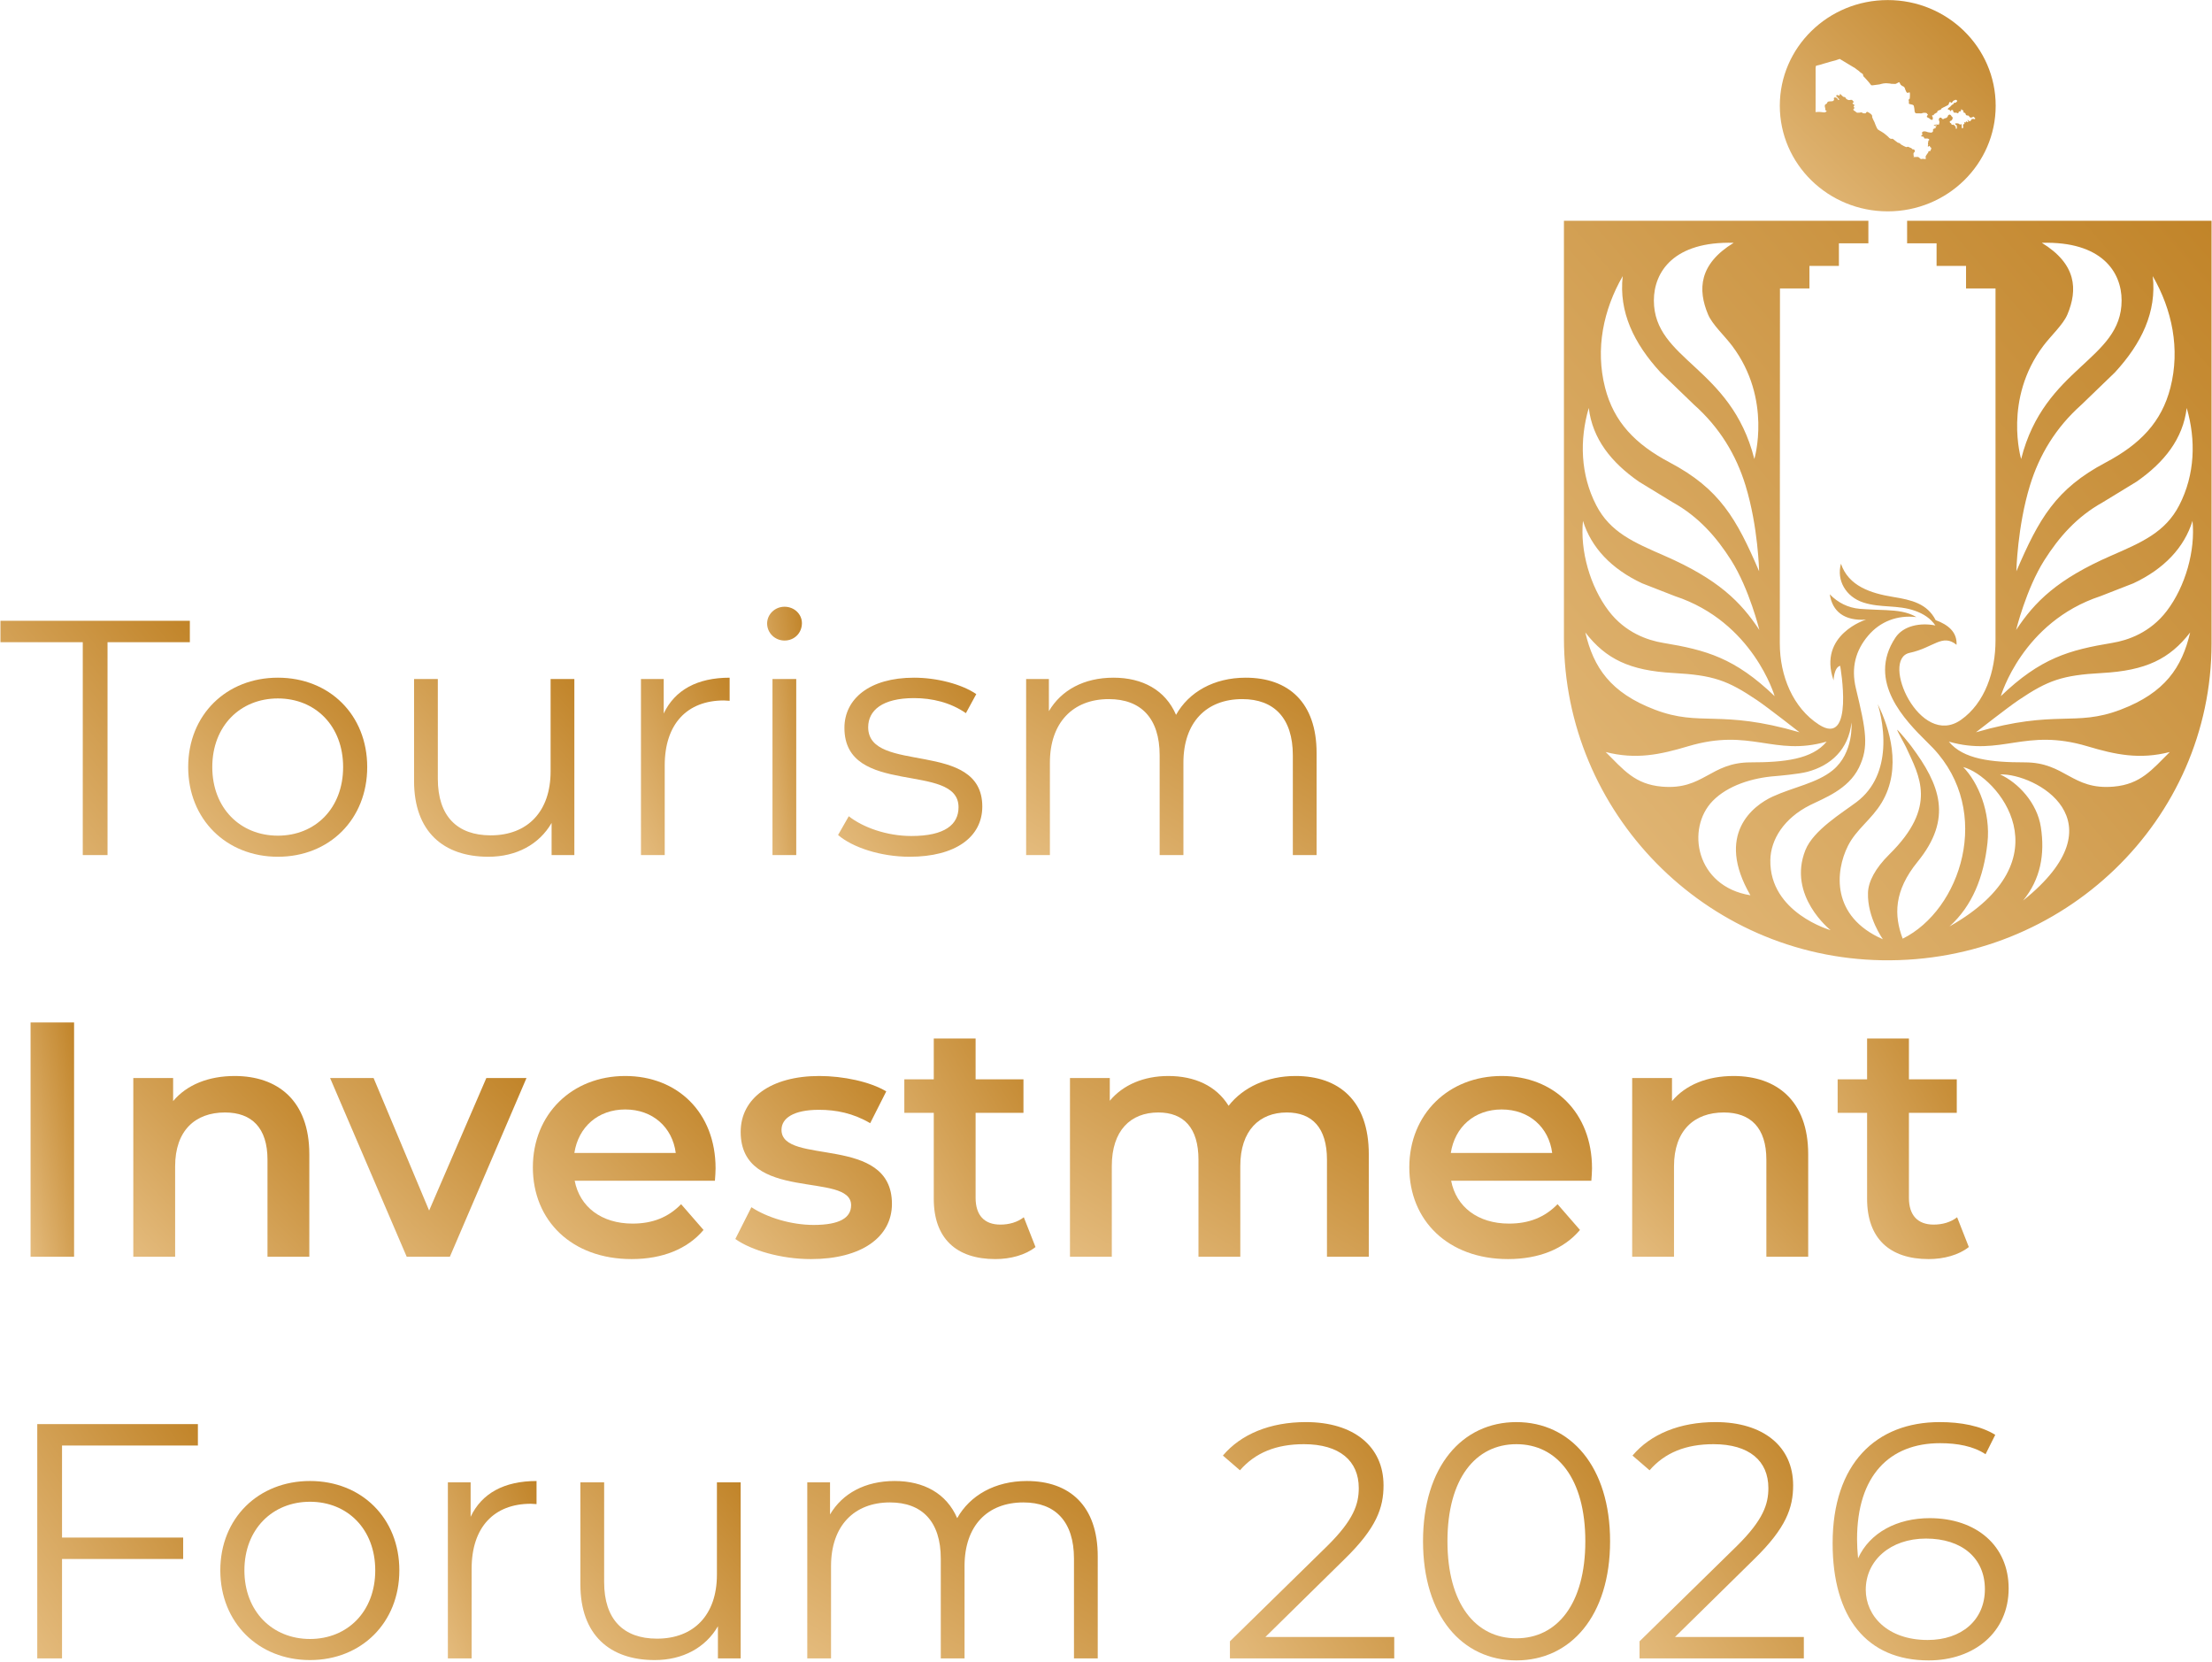
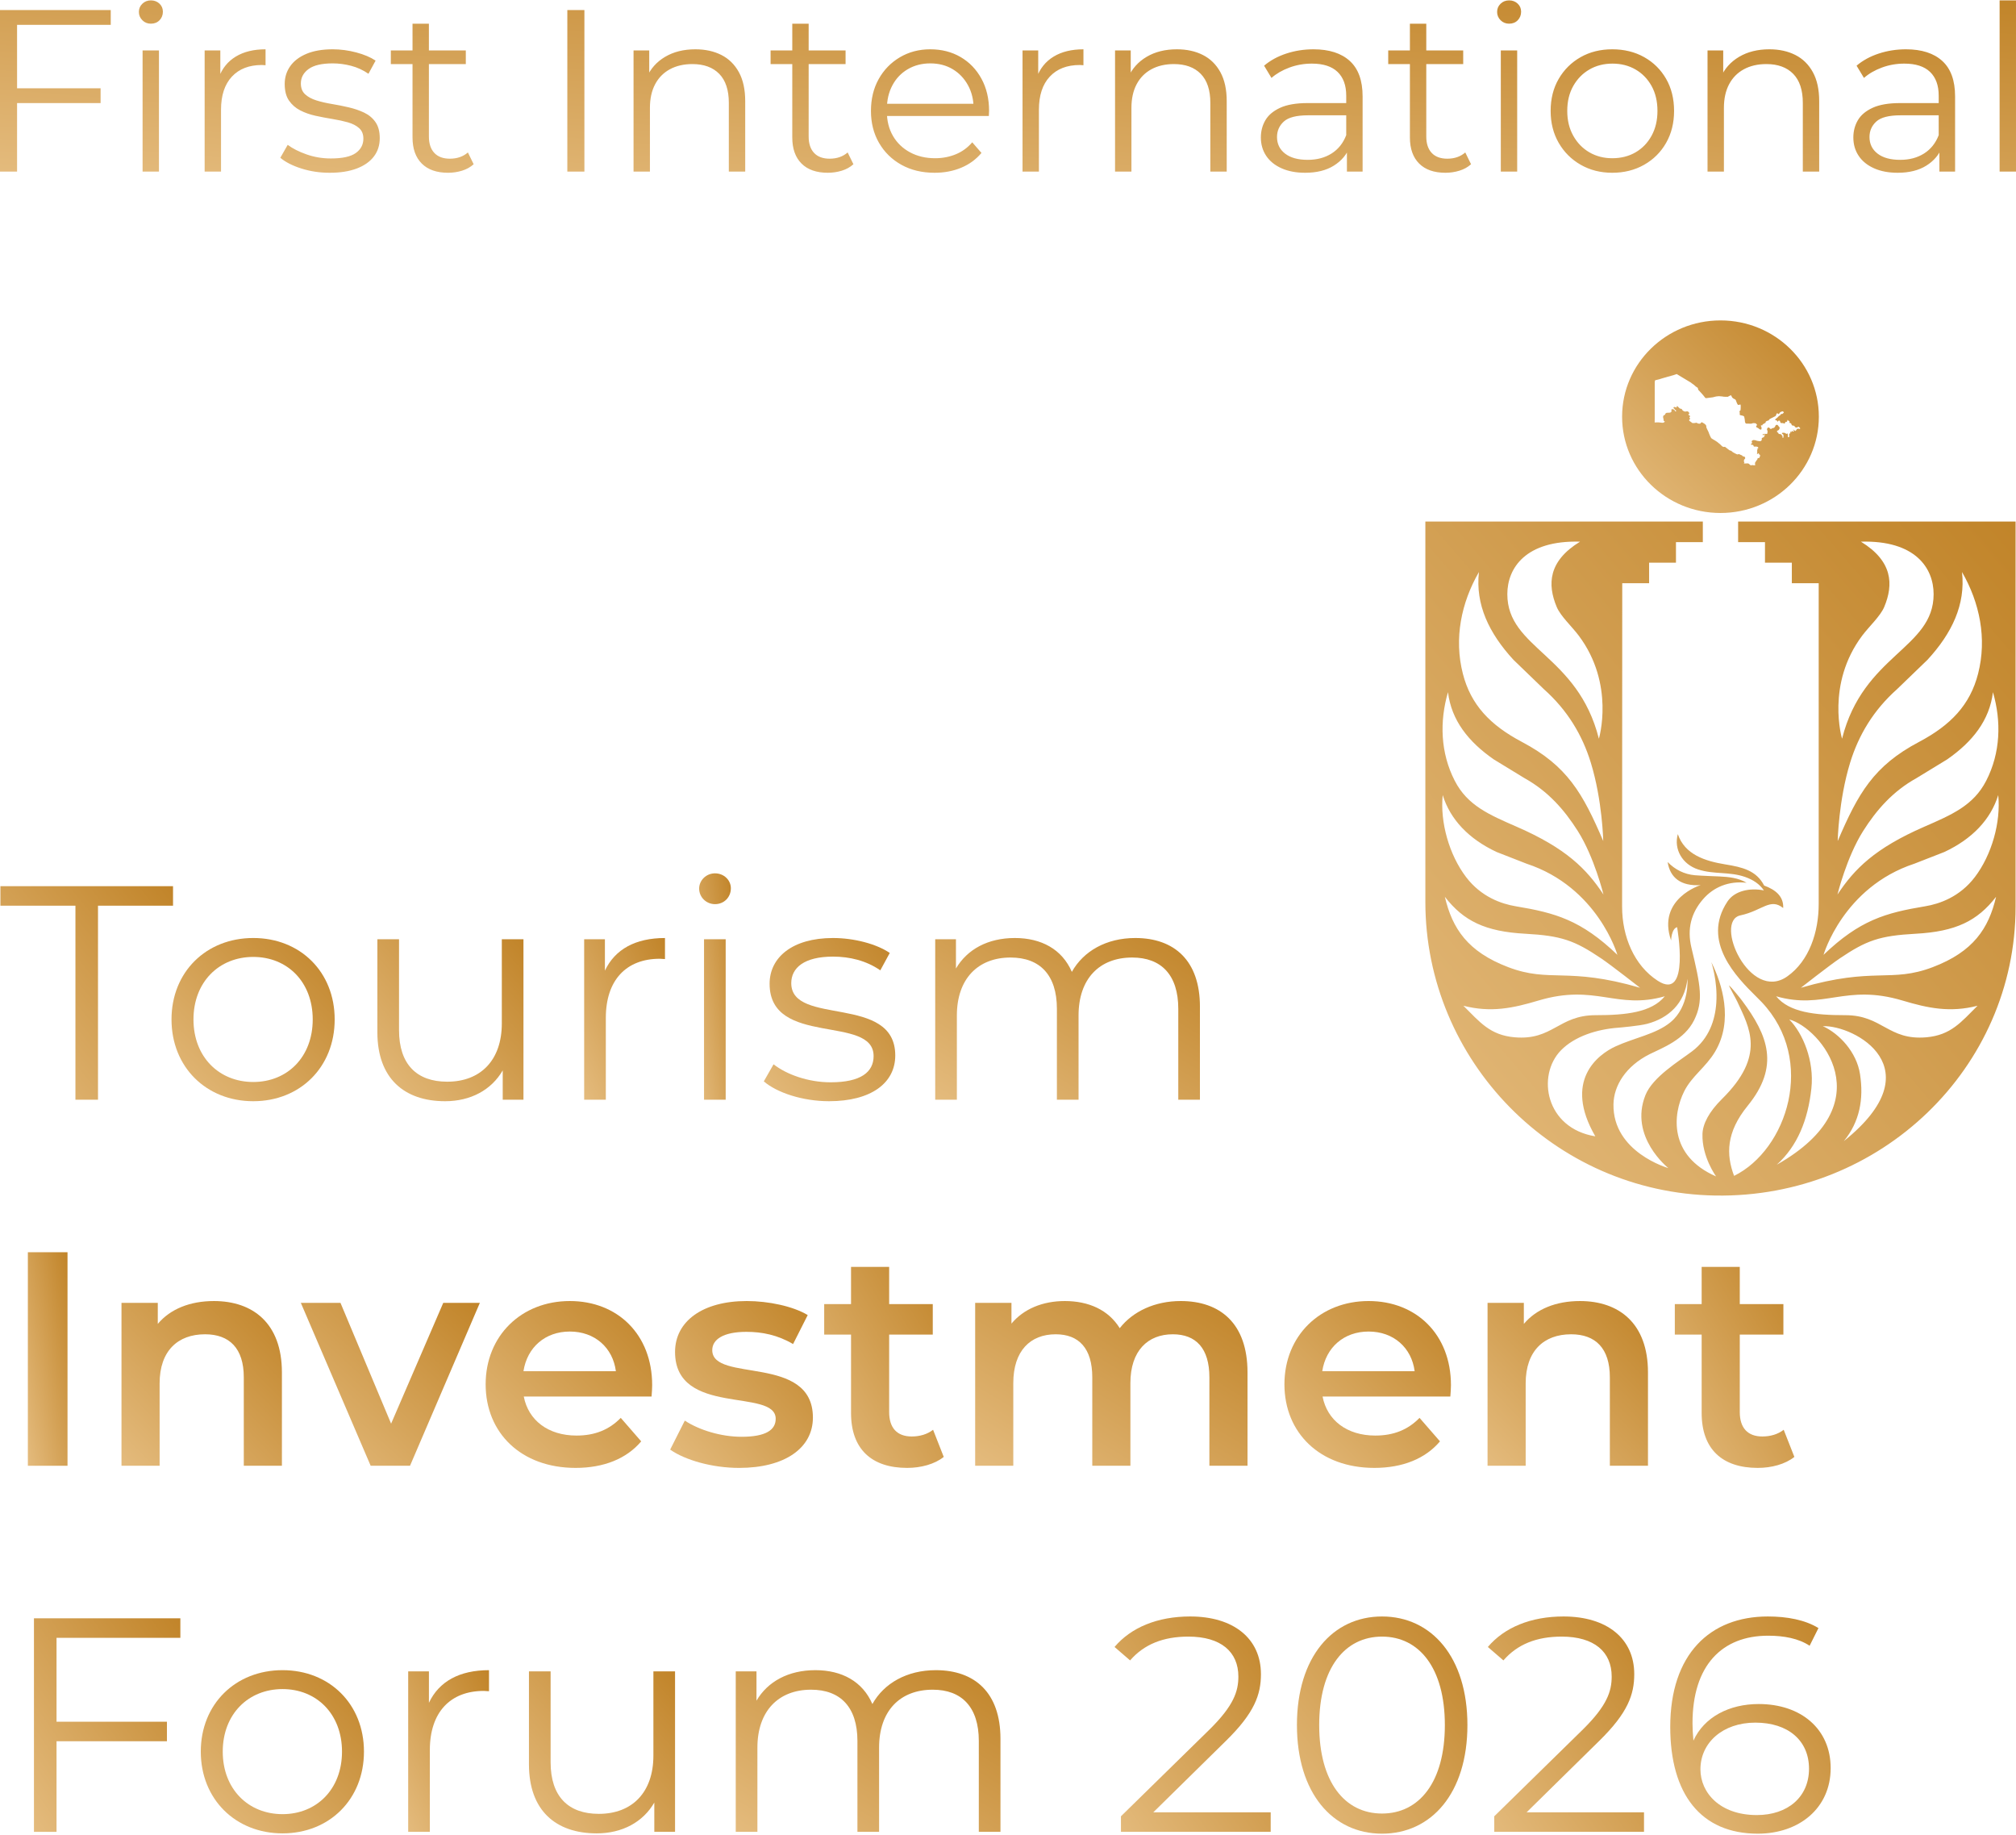
- <svg xmlns="http://www.w3.org/2000/svg" aria-label="Tourism Investment Forum 2026" viewBox="226.897 134.638 396.601 297.779">
+ <svg xmlns="http://www.w3.org/2000/svg" aria-label="First International Tourism Investment Forum 2026" viewBox="226.897 71.632 396.601 360.785">
  <defs>
    <linearGradient id="forum-lockup-g" x1="0" x2="1" y1="1" y2="0">
      <stop offset="0" stop-color="#e4bb7d" />
      <stop offset="1" stop-color="#c18429" />
    </linearGradient>
  </defs>
  <g fill="url(#forum-lockup-g)">
    <g id="forum-lockup-mark">
      <path d="M615.392 244.15c-2.963 3.893-6.955 5.263-9.76 5.728-7.764 1.287-12.861 2.712-19.996 9.552 0 0 3.842-13.302 17.868-17.927l5.888-2.298c5.514-2.576 9.135-6.415 10.611-11.197.537 5.33-1.263 11.746-4.611 16.143m-8.254 17.692c-8.287 3.16-11.572-.12-25.961 4.062 0 0 5.654-4.427 7.621-5.755 5.279-3.563 7.842-4.48 14.988-4.871 7.845-.43 12.118-2.507 15.794-7.267-1.464 6.26-4.5 10.803-12.442 13.83m-1.297 13.807c-7.487.642-8.626-4.351-15.904-4.351-5.985 0-11.03-.544-13.627-3.718 9.48 2.714 13.606-2.526 24.862.839 4.997 1.493 9.317 2.415 14.762 1.024-3.196 3.168-5.22 5.787-10.093 6.206m-16.212 20.417c3.12-3.808 3.935-8.274 3.185-13.16-.671-4.368-4.078-7.973-7.313-9.448 6.217-.217 22.021 8.273 4.128 22.608m-13.196 4.643c4.086-3.684 6.141-8.845 6.808-14.978.597-5.482-1.657-10.85-4.352-13.591 6.046 1.575 18.842 16.517-2.456 28.569m16.993-65.63c2.629-4.153 5.836-7.816 10.464-10.387l6.076-3.708c4.973-3.458 8.326-7.673 8.998-13.215 1.675 5.738 1.498 11.932-1.332 17.429-2.505 4.867-6.753 6.667-12.211 9.049-9.68 4.225-13.718 8.278-17.046 13.324 0 0 1.797-7.35 5.051-12.492m-2.561-13.44c1.671-5.437 4.605-10.344 9.235-14.461l5.989-5.78c4.788-5.205 7.509-10.838 6.788-17.261 3.473 6.025 4.938 13.052 3.165 19.993-1.57 6.143-5.404 10.134-11.606 13.414-8.949 4.73-11.979 10.099-16.015 19.504 0 0 .167-7.996 2.444-15.408m2.12-43.475c10.71-.306 14.306 5.202 14.306 10.328 0 10.728-13.837 11.857-18.012 28.427 0 0-3.232-10.708 3.978-20.29 1.375-1.827 3.562-3.816 4.319-5.623 1.86-4.441 1.663-9.017-4.591-12.842m-52.247 116.96c-9.802-1.586-11.582-11.966-6.764-16.911 2.698-2.77 7.107-4.147 11.241-4.452.328-.025 4.151-.35 5.741-.772 4.167-1.11 7.367-3.97 7.904-8.83 0 0 .452 5.43-3.36 8.548-2.84 2.324-7.065 3.024-10.77 4.723-3.497 1.604-10.337 6.763-3.992 17.694m-15.859-19.476c-4.874-.42-6.898-3.038-10.093-6.206 5.445 1.39 9.764.469 14.761-1.024 11.257-3.365 15.382 1.875 24.862-.84-2.597 3.175-7.642 3.719-13.627 3.719-7.278 0-8.417 4.993-15.903 4.35m2.055-20.37c7.145.393 9.708 1.309 14.988 4.872 1.966 1.328 7.62 5.755 7.62 5.755-14.389-4.181-17.674-.902-25.961-4.062-7.942-3.028-10.978-7.57-12.441-13.831 3.675 4.76 7.948 6.837 15.794 7.267m-16.217-27.271c1.476 4.782 5.096 8.62 10.61 11.197l5.888 2.298c14.026 4.625 17.868 17.927 17.868 17.927-7.135-6.84-12.232-8.265-19.996-9.552-2.805-.465-6.796-1.835-9.76-5.727-3.348-4.397-5.147-10.813-4.61-16.143m1.038-20.24c.672 5.543 4.025 9.758 8.998 13.216l6.076 3.708c4.628 2.57 7.835 6.234 10.464 10.387 3.254 5.142 5.052 12.492 5.052 12.492-3.329-5.046-7.366-9.1-17.046-13.324-5.459-2.382-9.706-4.182-12.211-9.05-2.83-5.496-3.008-11.69-1.333-17.428m6.087-23.632c-.72 6.423 2 12.056 6.788 17.262l5.989 5.779c4.63 4.117 7.565 9.024 9.235 14.462 2.278 7.412 2.444 15.408 2.444 15.408-4.035-9.405-7.066-14.774-16.014-19.504-6.203-3.28-10.037-7.271-11.606-13.414-1.774-6.941-.308-13.968 3.164-19.993m19.892-5.972c-6.254 3.825-6.451 8.4-4.591 12.842.757 1.807 2.944 3.796 4.32 5.624 7.209 9.58 3.977 20.289 3.977 20.289-4.175-16.57-18.011-17.7-18.011-28.427 0-5.126 3.596-10.634 14.305-10.328m31.098-3.951v4.042h5.284v4.043h5.283v4.043h5.284v63.089c0 5.539-1.881 11.215-6.186 14.243-7.392 5.2-14.525-10.864-9.218-12.006 4.349-.937 5.857-3.51 8.419-1.443.114-2.308-1.53-3.612-3.746-4.422-1.527-2.972-4.311-3.62-7.601-4.155-4.06-.661-8.025-1.95-9.381-5.961-.828 2.98.885 5.935 3.996 6.948 3.146 1.025 6.157.378 9.298 1.497 1.488.53 2.781 1.348 3.639 2.625-2.729-.552-5.757.064-7.161 2.174-5.243 7.877 1.887 14.975 5.594 18.652.437.433.829.822 1.145 1.156 10.799 11.419 4.964 29.037-5.443 34.163-1.578-4.181-1.58-8.562 2.665-13.773 6.345-7.787 4.054-13.8-1.111-20.707-.369-.494-2.083-2.624-2.565-2.99.099.377 1.385 2.64 1.631 3.177 2.358 5.139 5.706 10.577-2.999 19.169-2.588 2.553-3.779 4.926-3.841 6.887-.142 4.469 2.678 8.346 2.678 8.346-9.333-4.074-8.555-12.192-6.269-16.747 1.498-2.988 4.239-4.724 6.055-7.758 1.843-3.08 2.2-6.448 1.803-9.625-.373-2.977-1.408-5.786-2.527-8.024 0 0 1.271 3.72.981 8.017-.225 3.322-1.383 6.988-4.787 9.549-2.555 1.92-7.724 5.038-9.147 8.584-3.295 8.209 4.504 14.367 4.504 14.367s-10.972-3.105-10.799-12.574c.066-3.638 2.409-7.48 7.142-9.847 2.422-1.213 6.812-2.785 8.734-6.695 1.846-3.756 1.271-6.711-.533-14.21-.904-3.76-.038-6.851 2.228-9.502 2.127-2.488 5.175-3.691 8.621-3.292-1.615-.957-3.473-1.152-5.365-1.244 0 0-3.598-.131-4.794-.235-2.116-.185-3.939-1.117-5.376-2.603.466 3.072 2.592 4.795 6.509 4.543.06-.055-8.695 2.67-5.83 10.884 0 0 .064-2.32 1.183-2.61 0 0 2.634 14.7-3.809 10.54-4.639-2.994-7.012-8.7-7.012-14.563l.028-63.624h5.284v-4.043h5.284v-4.043h5.284v-4.042h-54.584v74.817c0 31.155 25.231 57.22 57.063 57.74 32.518.532 59.049-25.105 59.049-56.805v-75.752Z" />
      <path d="m552.416 154.64.009-.692v-7.074l.037-.328.055-.124.771-.187.532-.168.486-.142.697-.204 1.11-.302.638-.218 2.794 1.682.174.142.459.33.302.283.413.275.101.4.119.114.468.506.413.471.404.515.229.017.376-.053.542-.07.339-.045.395-.107.303-.062.467-.044.441.035.238.018.294.053.321.01.431.008.129-.062.247-.125.211-.124.11.062.202.391.248.204.367.186s.128.205.138.231l.082.266.202.444.156.124.147-.008.211-.089.101.071.018.301-.009.347-.028.408-.22.231.064.195v.47l.083.08.229.044.367.098.175.107.073.284.055.301.055.533s.11.204.119.24c.009.035.175.062.175.062h.357s.487.017.532.017.23-.062.23-.062l.183-.053s.285 0 .313.01c.027.008.155.034.183.034s.101.071.101.071l.101.142.082.062-.009.063-.11.115-.073.16.018.115.138.08.275.142c.037.018.174.151.174.151l.11.08.211.053.129-.08.009-.16v-.15l-.018-.125-.101-.168.018-.16h.275l.046-.195.202-.089.138-.116.128-.044.101-.042.037-.224.064-.07.174-.072.129-.07.229-.046.101-.204.339-.204.23-.106.312-.16.312-.16.156-.177.018-.133.073-.169.138-.115.138.115.146.071.101-.098.028-.07.091-.125.184-.16h.124l.073-.057.101-.045.142.036.01.066h.1l.06.076-.06.133s-.082.08-.096.09c-.014.008-.119.096-.119.096l-.078.04s-.129.01-.152 0c-.022-.009-.091.005-.105.022a2 2 0 0 0-.069.151v.054l-.115.048-.119.076-.133.12-.142.12-.055.097-.101.067-.101.088-.156.111-.064.062-.055.165.275.075.115.084.023.098.064.071s.05-.018.064-.027.064-.106.064-.106l.06-.062.138-.027.119.053.046.102.023.116.055.124.059.06.088.038h.206s.138.01.156 0c.018-.009.151.071.151.071l.032.026.152-.026.046-.067.055-.2.068-.035.143.04.087-.08.096-.115.028-.19s.023-.05.036-.05c.014 0 .06.027.06.027l.032.088.11.062.11.045.069.075-.004.12-.01.142.133.071.138.036.069.057.018.08.06.076.004.102s.037.057.06.075a.7.7 0 0 0 .138.058l.137.022h.097l.128.071.041.08.051.09.087.065.179.071.11-.026.096-.032.088-.017.073-.07.037-.037.096.036s.018.035.023.053.092.05.092.05l.05.043.083.08.027.115-.105.08-.152-.03-.101-.023-.123.022-.207.031-.037.093s.074.071.074.09c0 .017 0 .04-.028.04h-.179l-.004.132s-.087.04-.101.04a1 1 0 0 1-.115-.093l-.087-.027-.119-.119-.083-.027-.032.098.11.062.046.066v.102l-.046.05h-.156l-.096-.098-.092-.009-.055.075.018.102-.082.022s-.046-.053-.06-.057-.087 0-.087 0l-.064.057.041.142s-.055.085-.06.098a1 1 0 0 1-.114.102h-.092l.041.524-.023.093-.068.05h-.111l-.073-.04-.023-.063.037-.076-.047-.535-.082-.02s-.036.076-.068.076l-.17-.005s-.119-.115-.133-.119l-.165-.054-.097-.022h-.312l-.145.07.113.157.147.093.073.093v.368l.023.076v.048l-.055.04h-.188v-.115l.055-.078.014-.064-.046-.04-.096-.062-.037-.142-.086-.144-.088.046s-.069-.009-.069-.022-.037-.097-.037-.097h-.087l-.064.044s-.101-.036-.119-.044c-.019-.009-.115-.076-.115-.098a1 1 0 0 0-.014-.093l-.05-.067s-.055-.018-.069-.018-.096-.062-.096-.062l-.019-.062-.045-.115.055-.076.087-.084.133-.035.091-.094.101-.137.06-.124v-.156l-.018-.12-.087-.07-.088-.085-.05-.093-.06-.076-.11-.097-.138-.04s-.165.062-.183.075a2 2 0 0 0-.101.13l-.041.137-.051.088-.156.138-.096.058-.11.022-.11.013-.092.044-.059.054s-.074.044-.088.044-.11.018-.128.01c-.018-.01-.101-.04-.115-.063-.014-.022-.105-.129-.105-.129s-.051-.066-.074-.07-.128-.005-.128-.005l-.151.035-.088.138-.046.146v.111l.074.17.027.15v.16l-.032.097v.142c0 .013-.069.09-.069.09l-.155.017-.262-.023-.165.023s-.101.013-.124.031c-.023.017-.17.088-.17.088l-.041.08h.202l.11-.062.128-.04.097.027.004.106-.091.031h-.156v.098l.124.071v.12l-.069.057-.129-.03-.059.084-.005.057-.078.031h-.078l-.092.045-.027.093v.284l-.041.093-.069.067-.074.057-.096.031h-.248l-.266-.048-.101-.005-.119-.044-.133-.045-.197-.053-.152-.013-.092-.004h-.119l-.096.053-.078.071-.083.035-.023.102.023.094.046.097v.09c0 .012-.018.088-.018.088l-.051.057h-.073l-.041.071v.147l.119.022h.151l.11.04.069.08.051.097.027.107.078.031h.464l.151.035.073.036.092.075.046.09-.037.075-.101.057-.059.076.032.088-.014.08-.041.085-.014.124v.173l.041.102-.046.053-.004.107-.032.142.041.044h.096l.115-.129.083.036.064.093.05.12.106.031.037.09.05.11-.202.461h-.188l-.087.031-.069.098.009.09-.238.323-.248.39.014.435v.09l-.151-.046-.138.01-.101-.023-.097-.018-.1.014-.225.035-.179-.075-.078-.085-.11-.115-.101-.062-.147-.045-.294.01-.463.013v-.085l.078-.044-.014-.089-.064-.075v-.311s-.023-.093 0-.106c.023-.014.138-.16.138-.16s.087-.107.096-.124 0-.12 0-.12-.027-.12-.037-.138a.4.4 0 0 0-.11-.084c-.013 0-.101-.053-.123-.053-.023 0-.175-.009-.175-.009l-.142-.169-.119-.062-.207-.08-.192-.102-.101-.026h-.11l-.133.04-.124.008s-.184-.084-.198-.093a9 9 0 0 0-.252-.115l-.202-.12-.146-.067s-.138-.093-.143-.106a1 1 0 0 0-.133-.124l-.169-.11-.225-.05-.321-.235-.468-.364-.096-.08s-.092-.027-.106-.027a.5.5 0 0 0-.101.014c-.023.01-.165 0-.165 0s-.119-.063-.147-.07a1 1 0 0 1-.147-.095l-.11-.124-.179-.173-.165-.142-.477-.386-.459-.297-.394-.227-.303-.21-.188-.349-.206-.479-.152-.408-.17-.342-.137-.288-.119-.293v-.244l-.088-.173s-.11-.129-.123-.133a1 1 0 0 1-.147-.102 1 1 0 0 0-.064-.089l-.138-.04-.129-.089-.123-.089-.221.058-.1.16-.101.062-.211-.013-.221-.023-.165-.126s-.192-.029-.211-.02-.147.04-.147.04l-.178.018-.239.004-.142-.018-.34-.26-.261-.175-.023-.195.138-.089.05-.155-.083-.115-.064-.076.042-.106.091-.085.009-.115-.087-.093-.142-.07-.078-.08-.037-.076.088-.07.1-.037-.013-.208-.147-.156s-.083-.11-.101-.115-.193-.018-.193-.018l-.247.04-.193.005a2 2 0 0 1-.193-.089l-.192-.098-.092-.133s-.041-.11-.069-.133a1.4 1.4 0 0 0-.211-.11c-.014 0-.165-.014-.165-.014s-.124-.098-.142-.12c-.019-.022-.23-.204-.234-.218a3 3 0 0 0-.161-.168l-.096.031-.028.115v.098s-.05.044-.069.044c-.018 0-.197-.062-.197-.062l-.087-.04-.124-.004-.124.053-.036.111.087.12.133.111.059.102.115.115.124.13.028.083s-.033.044-.046.044c-.014 0-.156-.008-.161-.022s-.096-.19-.096-.19l-.078-.089-.165-.102-.175-.036h-.11s-.078.031-.082.045l-.042.106.005.08.037.155s-.046.093-.042.107c.005.013-.11.12-.11.12l-.11.048c-.018.01-.17.031-.17.031h-.123l-.418.027-.133.062-.133.13-.023.11-.059.071-.097.075-.087.045-.101.057-.06.191v.186l.046.182.032.111s0 .138.005.151c.005.014.028.17.028.17l.055.074.114.04.042.08-.028.071-.128.04-.051.098-.348.013-.289-.04-.432-.04-.334.005-.381.022Zm12.944 17.886c10.687 0 19.352-8.479 19.352-18.938s-8.665-18.938-19.352-18.938-19.352 8.48-19.352 18.938c0 10.46 8.664 18.938 19.352 18.938" />
    </g>
+     <path id="forum-lockup-title" d="M230.255 105.385h-3.358V73.613h21.786v2.905h-18.428zm16.431-13.48h-16.794V89h16.794zm11.483 13.48h-3.222V81.556h3.222zm-1.588-29.094q-.999 0-1.68-.68-.681-.681-.681-1.634 0-.954.681-1.612t1.68-.658 1.679.636.681 1.588q0 .999-.658 1.68-.659.68-1.702.68m13.797 29.094h-3.222V81.556h3.086v6.491l-.317-1.135q.998-2.723 3.358-4.153t5.855-1.43v3.132q-.181 0-.363-.022-.181-.023-.363-.023-3.767 0-5.9 2.292t-2.134 6.513zm21.378.227q-2.95 0-5.583-.84-2.632-.839-4.13-2.11l1.453-2.542q1.452 1.089 3.721 1.884t4.766.794q3.404 0 4.902-1.067t1.498-2.836q0-1.317-.84-2.066-.839-.748-2.201-1.134t-3.041-.658-3.336-.636-3.018-1.066q-1.362-.704-2.202-1.929t-.839-3.268q0-1.952 1.089-3.495t3.2-2.428q2.11-.886 5.151-.886 2.315 0 4.63.613t3.812 1.611l-1.407 2.588q-1.588-1.09-3.404-1.566-1.815-.477-3.631-.477-3.222 0-4.743 1.112-1.52 1.112-1.52 2.837 0 1.362.839 2.133.84.772 2.224 1.203t3.041.703 3.314.659q1.656.385 3.041 1.043 1.384.659 2.224 1.861.839 1.203.839 3.155 0 2.088-1.157 3.608t-3.359 2.36-5.333.84m23.284 0q-3.358 0-5.174-1.815-1.815-1.816-1.815-5.129V76.291h3.222v22.195q0 2.088 1.067 3.223t3.063 1.134q2.134 0 3.541-1.225l1.134 2.315q-.953.862-2.292 1.271t-2.746.408m3.495-21.378h-14.751v-2.678h14.751zm23.33 21.151h-3.359V73.613h3.359zm12.89 0h-3.223V81.556h3.087v6.536l-.5-1.225q1.135-2.587 3.631-4.062 2.497-1.476 5.946-1.476 2.905 0 5.106 1.112t3.45 3.382 1.248 5.719v13.843h-3.223V91.859q0-3.767-1.883-5.696t-5.288-1.929q-2.542 0-4.425 1.022-1.884 1.021-2.905 2.95t-1.021 4.652zm34.994.227q-3.359 0-5.174-1.815-1.816-1.816-1.816-5.129V76.291h3.223v22.195q0 2.088 1.066 3.223t3.064 1.134q2.133 0 3.54-1.225l1.135 2.315q-.953.862-2.292 1.271t-2.746.408m3.495-21.378h-14.751v-2.678h14.751zm17.52 21.378q-3.722 0-6.536-1.566t-4.403-4.312-1.588-6.286 1.52-6.263q1.521-2.724 4.176-4.29t5.968-1.566q3.359 0 5.969 1.521t4.107 4.266 1.498 6.332q0 .227-.023.477-.022.249-.022.522h-20.743v-2.406h19.018l-1.271.953q0-2.587-1.112-4.607t-3.018-3.154q-1.906-1.135-4.403-1.135-2.451 0-4.402 1.135t-3.041 3.177-1.09 4.675v.499q0 2.723 1.203 4.789t3.359 3.222q2.156 1.158 4.924 1.158 2.179 0 4.063-.772t3.245-2.36l1.815 2.088q-1.588 1.906-3.971 2.905t-5.242.998m20.515-.227h-3.223V81.556h3.087v6.491l-.318-1.135q.999-2.723 3.359-4.153t5.855-1.43v3.132q-.182 0-.363-.022-.182-.023-.363-.023-3.768 0-5.901 2.292t-2.133 6.513zm18.201 0h-3.223V81.556h3.086v6.536l-.499-1.225q1.135-2.587 3.631-4.062 2.497-1.476 5.946-1.476 2.905 0 5.106 1.112t3.45 3.382 1.248 5.719v13.843h-3.223V91.859q0-3.767-1.883-5.696t-5.288-1.929q-2.542 0-4.425 1.022-1.884 1.021-2.905 2.95t-1.021 4.652zm45.478 0h-3.086v-5.265l-.136-.862v-8.806q0-3.041-1.702-4.675t-5.061-1.633q-2.315 0-4.403.771-2.087.772-3.54 2.043l-1.452-2.406q1.815-1.543 4.357-2.383t5.356-.84q4.629 0 7.148 2.293 2.519 2.292 2.519 6.967zm-11.301.227q-2.678 0-4.653-.885t-3.018-2.451-1.044-3.608q0-1.861.885-3.382.885-1.52 2.905-2.451 2.02-.93 5.424-.93h8.215v2.405h-8.124q-3.45 0-4.789 1.226t-1.339 3.041q0 2.042 1.589 3.268t4.448 1.225q2.723 0 4.698-1.248 1.974-1.248 2.882-3.608l.726 2.224q-.908 2.36-3.154 3.767t-5.651 1.407m27.596 0q-3.359 0-5.175-1.815-1.815-1.816-1.815-5.129V76.291h3.222v22.195q0 2.088 1.067 3.223t3.064 1.134q2.133 0 3.54-1.225l1.135 2.315q-.953.862-2.292 1.271t-2.746.408m3.495-21.378h-14.752v-2.678h14.752zm10.62 21.151h-3.222V81.556h3.222zm-1.588-29.094q-.999 0-1.68-.68-.68-.681-.68-1.634 0-.954.68-1.612.681-.658 1.68-.658t1.679.636.681 1.588q0 .999-.658 1.68t-1.702.68m20.288 29.321q-3.449 0-6.195-1.566t-4.335-4.312-1.588-6.286q0-3.586 1.588-6.309t4.312-4.266q2.723-1.544 6.218-1.544 3.54 0 6.286 1.544 2.746 1.543 4.312 4.266t1.566 6.309q0 3.54-1.566 6.286t-4.334 4.312-6.264 1.566m0-2.859q2.587 0 4.584-1.158t3.155-3.268 1.157-4.879q0-2.814-1.157-4.902t-3.155-3.245-4.538-1.157q-2.542 0-4.539 1.157t-3.177 3.245-1.18 4.902q0 2.769 1.18 4.879 1.18 2.111 3.177 3.268 1.997 1.158 4.493 1.158m21.968 2.632h-3.223V81.556h3.087v6.536l-.499-1.225q1.134-2.587 3.631-4.062t5.945-1.476q2.905 0 5.107 1.112 2.201 1.112 3.449 3.382t1.248 5.719v13.843h-3.222V91.859q0-3.767-1.884-5.696t-5.288-1.929q-2.541 0-4.425 1.022-1.884 1.021-2.905 2.95t-1.021 4.652zm45.479 0h-3.087v-5.265l-.136-.862v-8.806q0-3.041-1.702-4.675t-5.061-1.633q-2.314 0-4.402.771-2.088.772-3.54 2.043l-1.453-2.406q1.816-1.543 4.357-2.383t5.356-.84q4.63 0 7.149 2.293 2.519 2.292 2.519 6.967zm-11.302.227q-2.678 0-4.652-.885t-3.018-2.451-1.044-3.608q0-1.861.885-3.382.885-1.52 2.905-2.451 2.019-.93 5.423-.93h8.216v2.405h-8.125q-3.449 0-4.788 1.226t-1.339 3.041q0 2.042 1.588 3.268t4.448 1.225q2.724 0 4.698-1.248t2.882-3.608l.726 2.224q-.907 2.36-3.154 3.767t-5.651 1.407m23.284-.227h-3.222V71.707h3.222" />
    <g id="forum-lockup-line-1">
      <path d="M241.738 249.76h-14.76v-3.84h33.959v3.84h-14.76v38.158h-4.44Z" />
      <path d="M288.417 272.139c0-7.38-4.979-12.3-11.699-12.3s-11.76 4.92-11.76 12.3 5.04 12.299 11.76 12.299 11.699-4.92 11.699-12.3m-27.779 0c0-9.36 6.84-16.02 16.08-16.02s16.019 6.66 16.019 16.02-6.779 16.08-16.019 16.08-16.08-6.72-16.08-16.08" />
      <path d="M329.876 256.36v31.558h-4.08v-5.76c-2.22 3.84-6.299 6.06-11.339 6.06-8.04 0-13.32-4.5-13.32-13.56V256.36h4.26v17.88c0 6.72 3.48 10.14 9.48 10.14 6.6 0 10.74-4.26 10.74-11.46v-16.56Z" />
      <path d="M357.717 256.12v4.14c-.36 0-.72-.06-1.02-.06-6.6 0-10.619 4.2-10.619 11.64v16.078h-4.26V256.36h4.08v6.18c1.98-4.2 6-6.42 11.82-6.42" />
      <path d="M365.398 256.359h4.26v31.559h-4.26Zm-.96-9.96c0-1.619 1.38-2.999 3.12-2.999s3.12 1.32 3.12 2.94c0 1.74-1.32 3.119-3.12 3.119-1.74 0-3.12-1.379-3.12-3.06" />
      <path d="m377.158 284.318 1.92-3.36c2.52 1.98 6.78 3.54 11.22 3.54 6 0 8.46-2.04 8.46-5.16 0-8.22-20.46-1.74-20.46-14.219 0-5.16 4.44-9 12.48-9 4.08 0 8.52 1.14 11.16 2.94l-1.86 3.42c-2.76-1.92-6.06-2.7-9.3-2.7-5.7 0-8.22 2.22-8.22 5.22 0 8.52 20.46 2.1 20.46 14.22 0 5.46-4.8 8.998-13.02 8.998-5.22 0-10.26-1.679-12.84-3.899" />
      <path d="M462.956 269.619v18.299h-4.26v-17.88c0-6.66-3.359-10.08-9.059-10.08-6.48 0-10.56 4.202-10.56 11.4v16.56h-4.26v-17.88c0-6.66-3.359-10.08-9.119-10.08-6.42 0-10.559 4.202-10.559 11.4v16.56h-4.261V256.36h4.08v5.759c2.221-3.78 6.3-6 11.58-6 5.22 0 9.3 2.22 11.22 6.66 2.279-4.08 6.779-6.66 12.479-6.66 7.68 0 12.719 4.44 12.719 13.5" />
    </g>
    <g id="forum-lockup-line-2">
      <path d="M232.378 317.92h7.8v41.998h-7.8Z" />
      <path d="M282.357 341.559v18.359h-7.5v-17.4c0-5.7-2.82-8.46-7.62-8.46-5.34 0-8.94 3.24-8.94 9.66v16.2h-7.5v-32.04h7.14v4.14c2.46-2.938 6.36-4.498 11.04-4.498 7.68 0 13.38 4.379 13.38 14.039" />
      <path d="m321.297 327.879-13.74 32.039h-7.74l-13.738-32.04h7.799l9.96 23.76 10.259-23.76Z" />
      <path d="M329.878 341.318h18.179c-.6-4.62-4.14-7.8-9.06-7.8-4.86 0-8.4 3.12-9.12 7.8m25.2 4.98h-25.14c.9 4.68 4.8 7.68 10.38 7.68 3.6 0 6.42-1.14 8.7-3.48l4.02 4.62c-2.88 3.42-7.38 5.22-12.9 5.22-10.74 0-17.7-6.9-17.7-16.44s7.02-16.379 16.56-16.379c9.36 0 16.2 6.54 16.2 16.56 0 .6-.06 1.5-.12 2.218" />
      <path d="m358.738 356.738 2.88-5.7c2.82 1.86 7.14 3.18 11.16 3.18 4.739 0 6.719-1.32 6.719-3.54 0-6.12-19.8-.36-19.8-13.139 0-6.06 5.46-10.02 14.1-10.02 4.26 0 9.12 1.02 12 2.76l-2.88 5.7c-3.06-1.8-6.12-2.4-9.18-2.4-4.56 0-6.72 1.5-6.72 3.6 0 6.48 19.8.72 19.8 13.26 0 5.998-5.52 9.9-14.52 9.9-5.34 0-10.68-1.562-13.56-3.6" />
      <path d="M412.558 358.178c-1.8 1.44-4.5 2.16-7.2 2.16-7.02 0-11.04-3.72-11.04-10.8v-15.42h-5.28v-6h5.28V320.8h7.5v7.319h8.58v6h-8.58v15.24c0 3.12 1.56 4.799 4.44 4.799 1.56 0 3.06-.42 4.2-1.32Z" />
      <path d="M472.316 341.559v18.359h-7.5v-17.4c0-5.7-2.64-8.46-7.199-8.46-4.92 0-8.34 3.24-8.34 9.6v16.26h-7.5v-17.4c0-5.7-2.64-8.46-7.199-8.46-4.98 0-8.34 3.24-8.34 9.6v16.26h-7.5v-32.04h7.14v4.08c2.4-2.878 6.12-4.438 10.5-4.438 4.68 0 8.58 1.739 10.8 5.339 2.578-3.3 6.9-5.34 11.998-5.34 7.74 0 13.14 4.38 13.14 14.04" />
      <path d="M487.019 341.318h18.178c-.6-4.62-4.14-7.8-9.06-7.8-4.858 0-8.398 3.12-9.118 7.8m25.197 4.98H487.08c.9 4.68 4.798 7.68 10.379 7.68 3.6 0 6.42-1.14 8.7-3.48l4.02 4.62c-2.88 3.42-7.38 5.22-12.9 5.22-10.74 0-17.7-6.9-17.7-16.44s7.02-16.379 16.56-16.379c9.36 0 16.199 6.54 16.199 16.56 0 .6-.06 1.5-.12 2.218" />
      <path d="M551.098 341.559v18.359h-7.5v-17.4c0-5.7-2.82-8.46-7.62-8.46-5.34 0-8.94 3.24-8.94 9.66v16.2h-7.5v-32.04h7.14v4.14c2.46-2.938 6.36-4.498 11.04-4.498 7.68 0 13.38 4.379 13.38 14.039" />
      <path d="M579.898 358.178c-1.8 1.44-4.5 2.16-7.2 2.16-7.02 0-11.04-3.72-11.04-10.8v-15.42h-5.28v-6h5.28V320.8h7.5v7.319h8.58v6h-8.58v15.24c0 3.12 1.56 4.799 4.44 4.799 1.56 0 3.06-.42 4.2-1.32Z" />
    </g>
    <g id="forum-lockup-line-3">
      <path d="M238.018 393.76v16.499h21.72v3.84h-21.72v17.819h-4.44V389.92h28.8v3.84Z" />
      <path d="M294.177 416.139c0-7.38-4.98-12.3-11.7-12.3s-11.76 4.92-11.76 12.3 5.04 12.3 11.76 12.3 11.7-4.92 11.7-12.3m-27.78 0c0-9.36 6.84-16.02 16.08-16.02s16.02 6.66 16.02 16.02-6.78 16.079-16.02 16.079-16.08-6.72-16.08-16.08" />
      <path d="M323.097 400.12v4.14c-.36 0-.72-.06-1.02-.06-6.6 0-10.619 4.198-10.619 11.64v16.078h-4.26V400.36h4.08v6.18c1.98-4.2 6-6.42 11.82-6.42" />
      <path d="M359.697 400.36v31.558h-4.08v-5.76c-2.22 3.84-6.3 6.06-11.34 6.06-8.04 0-13.32-4.5-13.32-13.56V400.36h4.26v17.88c0 6.72 3.48 10.14 9.48 10.14 6.6 0 10.74-4.26 10.74-11.46v-16.56Z" />
      <path d="M423.716 413.62v18.298h-4.26V414.04c0-6.66-3.36-10.08-9.06-10.08-6.48 0-10.56 4.2-10.56 11.4v16.56h-4.26v-17.88c0-6.66-3.36-10.08-9.118-10.08-6.42 0-10.56 4.2-10.56 11.4v16.56h-4.26v-31.56h4.08v5.76c2.22-3.78 6.3-6 11.58-6 5.219 0 9.299 2.22 11.219 6.66 2.28-4.08 6.78-6.66 12.48-6.66 7.68 0 12.719 4.44 12.719 13.5" />
      <path d="M476.877 428.078v3.84h-29.46v-3.06l17.46-17.099c4.74-4.68 5.64-7.5 5.64-10.38 0-4.86-3.42-7.86-9.84-7.86-4.92 0-8.698 1.5-11.46 4.68l-3.06-2.64c3.24-3.839 8.46-6 14.88-6 8.52 0 13.92 4.321 13.92 11.34 0 4.02-1.26 7.62-6.9 13.14l-14.28 14.04Z" />
      <path d="M511.138 410.919c0-11.22-5.04-17.4-12.36-17.4s-12.36 6.18-12.36 17.4 5.04 17.399 12.36 17.399 12.36-6.18 12.36-17.4m-29.1 0c0-13.38 7.02-21.358 16.74-21.358s16.799 7.979 16.799 21.359c0 13.379-7.08 21.359-16.798 21.359-9.72 0-16.74-7.98-16.74-21.36" />
      <path d="M550.317 428.078v3.84h-29.459v-3.06l17.46-17.099c4.74-4.68 5.64-7.5 5.64-10.38 0-4.86-3.42-7.86-9.84-7.86-4.92 0-8.7 1.5-11.46 4.68l-3.06-2.64c3.24-3.839 8.46-6 14.88-6 8.52 0 13.92 4.321 13.92 11.34 0 4.02-1.26 7.62-6.9 13.14l-14.28 14.04Z" />
      <path d="M582.777 419.498c0-5.52-4.08-9.06-10.56-9.06-6.419 0-10.799 3.96-10.799 9.18 0 4.62 3.84 9 11.1 9 6.06 0 10.26-3.54 10.26-9.12m4.26-.119c0 7.859-6.18 12.899-14.34 12.899-11.16 0-17.22-7.74-17.22-20.999 0-14.28 7.8-21.719 19.2-21.719 3.78 0 7.32.66 9.958 2.28l-1.739 3.479c-2.16-1.439-5.04-1.979-8.16-1.979-9.06 0-14.879 5.819-14.879 17.219 0 .96.06 2.16.18 3.419 2.1-4.619 7.02-7.199 12.84-7.199 8.338 0 14.16 4.92 14.16 12.6" />
    </g>
  </g>
</svg>
